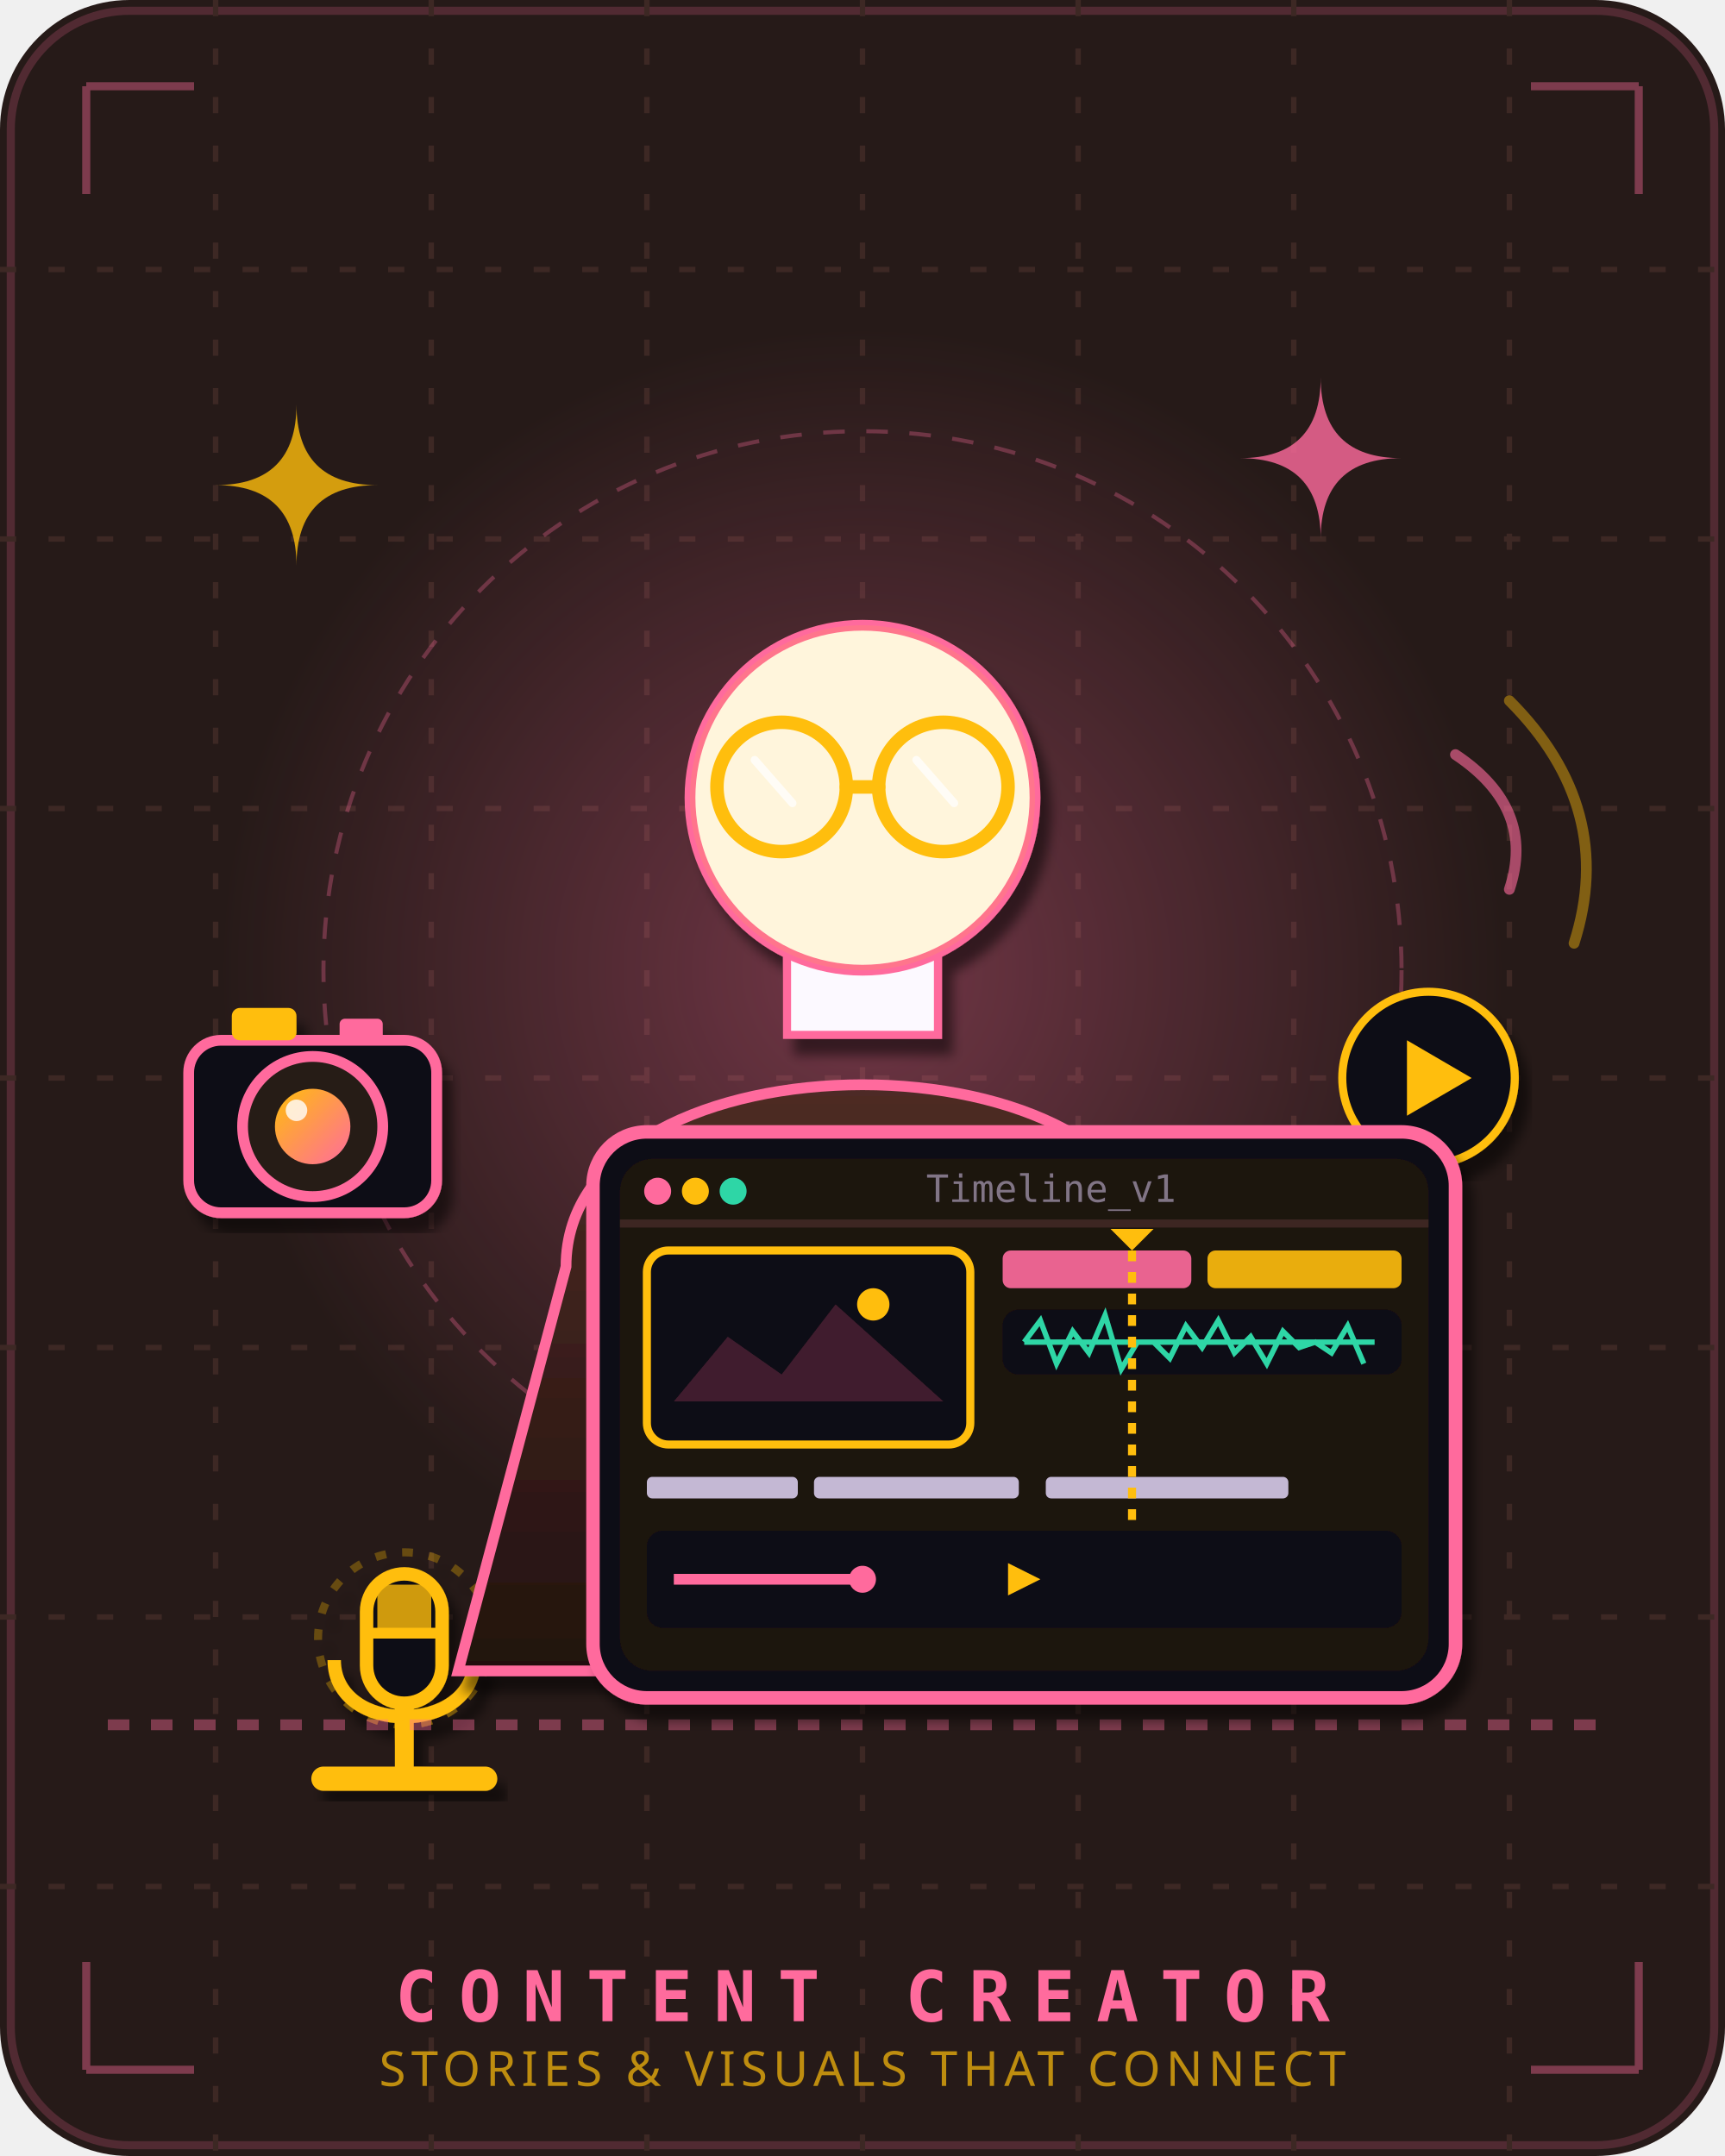
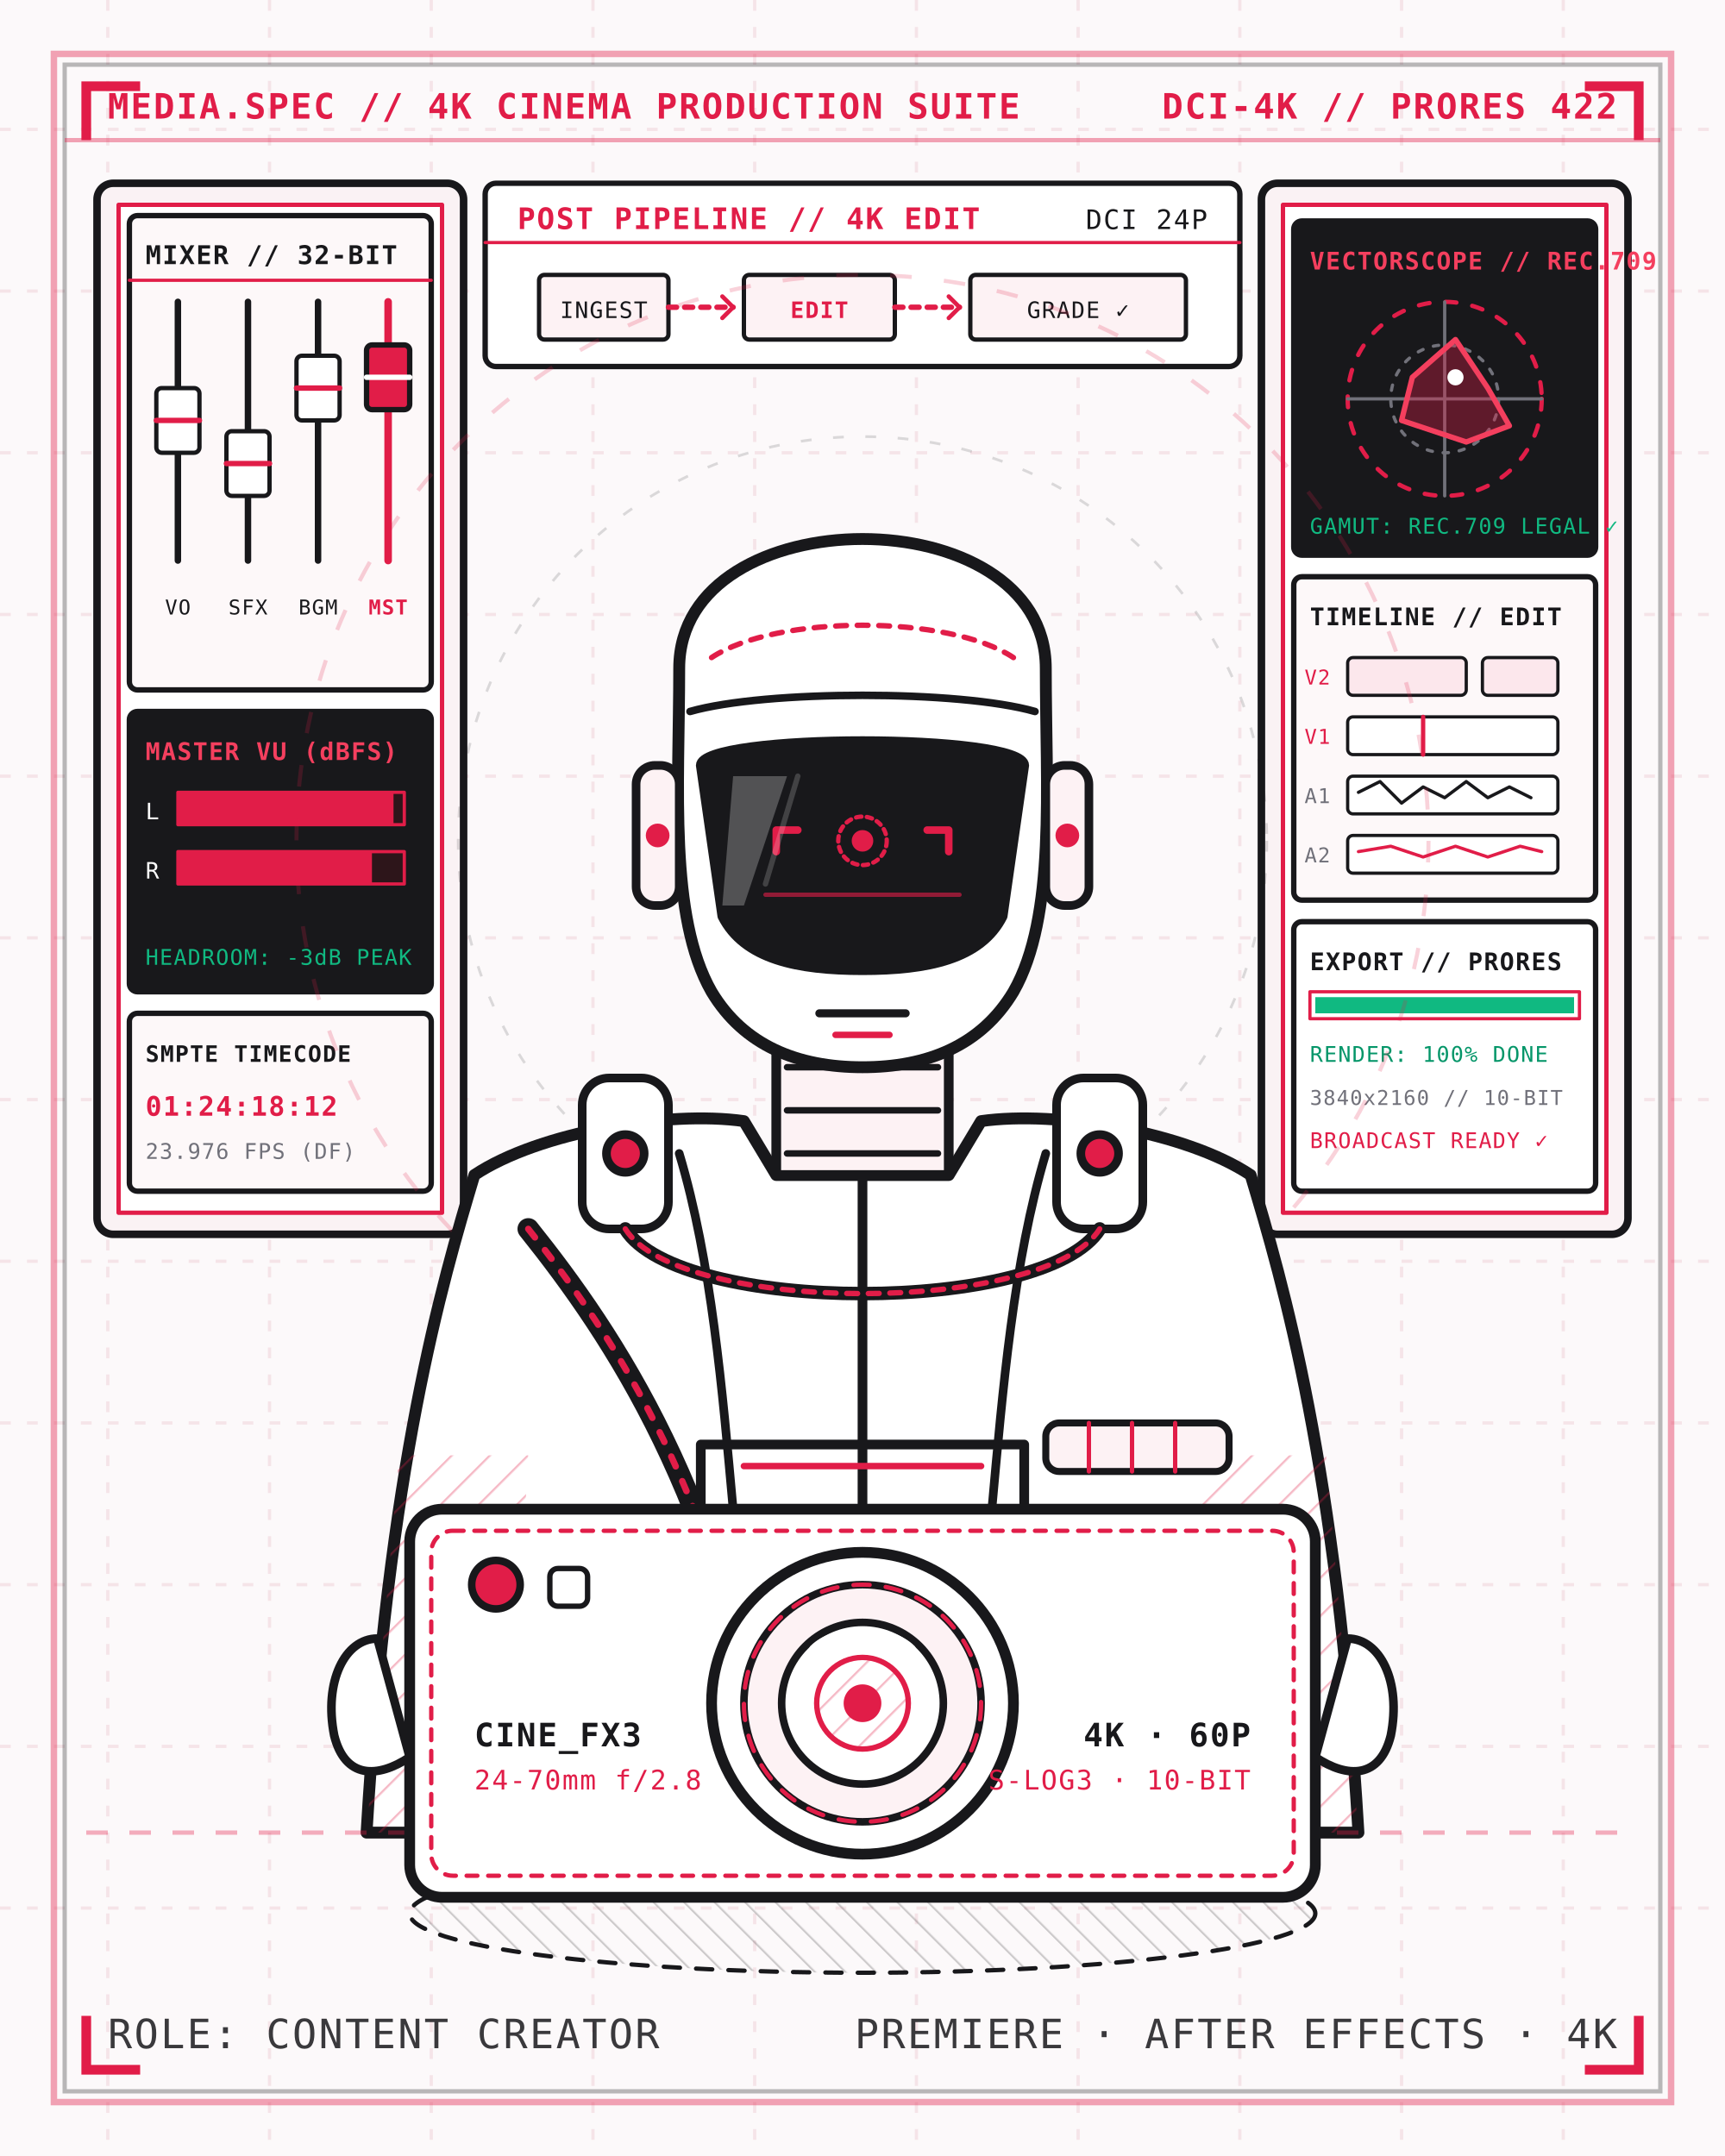
<svg xmlns="http://www.w3.org/2000/svg" viewBox="0 0 320 400" fill="none">
  <defs>
-     <radialGradient id="creator-glow" cx="50%" cy="50%" r="50%">
-       <stop offset="0%" stop-color="#ff6b9d" stop-opacity="0.35" />
-       <stop offset="100%" stop-color="#ff6b9d" stop-opacity="0" />
-     </radialGradient>
-     <linearGradient id="creator-shirt" x1="0%" y1="0%" x2="0%" y2="100%">
-       <stop offset="0%" stop-color="#4e2b25" />
-       <stop offset="100%" stop-color="#22110e" />
-     </linearGradient>
-     <linearGradient id="lens-grad" x1="0%" y1="0%" x2="100%" y2="100%">
-       <stop offset="0%" stop-color="#ffbe0b" />
-       <stop offset="100%" stop-color="#ff6b9d" />
-     </linearGradient>
-     <filter id="shadow" x="-10%" y="-10%" width="120%" height="120%">
-       <feDropShadow dx="2" dy="3" stdDeviation="1" flood-color="#000" flood-opacity="0.5" />
-     </filter>
+     <pattern id="audio-vent" width="4" height="4" patternUnits="userSpaceOnUse">
+       <circle cx="2" cy="2" r="0.8" fill="#e11d48" opacity="0.4" />
+     </pattern>
+     <pattern id="creator-hatch-dense" width="5" height="5" patternTransform="rotate(45 0 0)" patternUnits="userSpaceOnUse">
+       <line x1="0" y1="0" x2="0" y2="5" stroke="#e11d48" stroke-width="0.8" opacity="0.3" />
+     </pattern>
+     <pattern id="ink-hatch-creator-dense" width="4" height="4" patternTransform="rotate(-45 0 0)" patternUnits="userSpaceOnUse">
+       <line x1="0" y1="0" x2="0" y2="4" stroke="#18181b" stroke-width="0.75" opacity="0.2" />
+     </pattern>
+     <style>
+       .draw-line { stroke-linecap: round; stroke-linejoin: round; }
+       .tech-mono { font-family: ui-monospace, SFMono-Regular, Menlo, Monaco, Consolas, monospace; letter-spacing: 0.05em; }
+ 
+       /* === GROUNDED SENSE-MAKING HARDWARE AND STUDIO ANIMATIONS === */
+       @keyframes recDotBlink {
+         0%, 49% { opacity: 1; fill: #e11d48; }
+         50%, 100% { opacity: 0.2; fill: #71717a; }
+       }
+       @keyframes vuBounceL {
+         0% { transform: scaleX(0.7); }
+         25% { transform: scaleX(0.95); }
+         50% { transform: scaleX(0.45); }
+         75% { transform: scaleX(1); }
+         100% { transform: scaleX(0.7); }
+       }
+       @keyframes vuBounceR {
+         0% { transform: scaleX(0.65); }
+         30% { transform: scaleX(0.9); }
+         60% { transform: scaleX(0.35); }
+         85% { transform: scaleX(0.85); }
+         100% { transform: scaleX(0.65); }
+       }
+       @keyframes lensFlareRotate {
+         0%, 100% { transform: rotate(0deg); opacity: 0.4; }
+         50% { transform: rotate(45deg); opacity: 0.95; }
+       }
+       @keyframes visorGlowCreator {
+         0%, 100% { opacity: 0.8; }
+         50% { opacity: 1; }
+       }
+ 
+       .anim-rec-tally { animation: recDotBlink 1s infinite; }
+       .anim-vu-left { transform-origin: 0 0; animation: vuBounceL 0.75s ease-in-out infinite; }
+       .anim-vu-right { transform-origin: 0 0; animation: vuBounceR 0.65s ease-in-out infinite; }
+       .anim-lens-flare { transform-origin: 0 0; animation: lensFlareRotate 3.6s ease-in-out infinite; }
+       .anim-visor-creator { animation: visorGlowCreator 2.8s ease-in-out infinite; }
+     </style>
  </defs>
-   <rect width="320" height="400" rx="24" fill="#261a18" />
-   <rect x="2" y="2" width="316" height="396" rx="22" stroke="#ff6b9d" stroke-width="1.5" opacity="0.2" />
-   <g stroke="#3d2824" stroke-width="1" stroke-dasharray="3 6">
-     <line x1="40" y1="0" x2="40" y2="400" />
+   <rect width="320" height="400" fill="#fcf9fa" />
+   <g stroke="#f5e4e8" stroke-width="0.6" stroke-dasharray="2 3">
+     <line x1="20" y1="0" x2="20" y2="400" />
+     <line x1="50" y1="0" x2="50" y2="400" />
    <line x1="80" y1="0" x2="80" y2="400" />
-     <line x1="120" y1="0" x2="120" y2="400" />
-     <line x1="160" y1="0" x2="160" y2="400" />
+     <line x1="110" y1="0" x2="110" y2="400" />
+     <line x1="140" y1="0" x2="140" y2="400" />
+     <line x1="170" y1="0" x2="170" y2="400" />
    <line x1="200" y1="0" x2="200" y2="400" />
-     <line x1="240" y1="0" x2="240" y2="400" />
-     <line x1="280" y1="0" x2="280" y2="400" />
-     <line x1="0" y1="50" x2="320" y2="50" />
-     <line x1="0" y1="100" x2="320" y2="100" />
-     <line x1="0" y1="150" x2="320" y2="150" />
-     <line x1="0" y1="200" x2="320" y2="200" />
-     <line x1="0" y1="250" x2="320" y2="250" />
-     <line x1="0" y1="300" x2="320" y2="300" />
-     <line x1="0" y1="350" x2="320" y2="350" />
-   </g>
-   <g stroke="#ff6b9d" stroke-width="1.5" opacity="0.4">
-     <path d="M16 16 H36 M16 16 V36" />
-     <path d="M304 16 H284 M304 16 V36" />
-     <path d="M16 384 H36 M16 384 V364" />
-     <path d="M304 384 H284 M304 384 V364" />
-   </g>
-   <circle cx="160" cy="180" r="120" fill="url(#creator-glow)" />
-   <circle cx="160" cy="180" r="100" stroke="#ff6b9d" stroke-width="0.75" stroke-dasharray="4 4" opacity="0.3" />
-   <g transform="translate(55, 90)" fill="#ffbe0b" opacity="0.8">
-     <path d="M 0,-15 Q 0,0 -15,0 Q 0,0 0,15 Q 0,0 15,0 Q 0,0 0,-15 Z" />
-   </g>
-   <g transform="translate(245, 85)" fill="#ff6b9d" opacity="0.8">
-     <path d="M 0,-15 Q 0,0 -15,0 Q 0,0 0,15 Q 0,0 15,0 Q 0,0 0,-15 Z" />
-   </g>
-   <g stroke-linecap="round" fill="none" opacity="0.6">
-     <path d="M 270,140 Q 285,150 280,165" stroke="#ff6b9d" stroke-width="2" />
-     <path d="M 280,130 Q 300,150 292,175" stroke="#ffbe0b" stroke-width="2" opacity="0.7" />
-   </g>
-   <g transform="translate(265, 200)" filter="url(#shadow)">
-     <circle cx="0" cy="0" r="16" fill="#0f0b14" stroke="#ffbe0b" stroke-width="1.5" />
-     <polygon points="-4,-7 8,0 -4,7" fill="#ffbe0b" />
-   </g>
-   <g transform="translate(35, 185)" filter="url(#shadow)">
-     <rect x="0" y="8" width="46" height="32" rx="6" fill="#0f0b14" stroke="#ff6b9d" stroke-width="2" stroke-linejoin="round" />
-     <rect x="8" y="2" width="12" height="6" rx="1.5" fill="#ffbe0b" />
-     <rect x="28" y="4" width="8" height="4" rx="1" fill="#ff6b9d" />
-     <circle cx="23" cy="24" r="13" fill="#261a18" stroke="#ff6b9d" stroke-width="2" />
-     <circle cx="23" cy="24" r="7" fill="url(#lens-grad)" />
-     <circle cx="20" cy="21" r="2" fill="#fff" opacity="0.8" />
-   </g>
-   <g transform="translate(50, 290)" filter="url(#shadow)">
-     <path d="M 10,40 H 40" stroke="#ffbe0b" stroke-width="4.5" stroke-linecap="round" />
-     <line x1="25" y1="40" x2="25" y2="22" stroke="#ffbe0b" stroke-width="3.5" />
-     <path d="M 12,18 C 12,32 38,32 38,18" fill="none" stroke="#ffbe0b" stroke-width="2.5" />
-     <rect x="18" y="2" width="14" height="24" rx="7" fill="#0f0b14" stroke="#ffbe0b" stroke-width="2.5" />
-     <rect x="20" y="4" width="10" height="9" fill="#ffbe0b" opacity="0.8" />
-     <line x1="18" y1="13" x2="32" y2="13" stroke="#ffbe0b" stroke-width="2" />
-     <circle cx="25" cy="14" r="16" stroke="#ffbe0b" stroke-width="1.5" stroke-dasharray="2 3" opacity="0.3" fill="none" />
-   </g>
-   <g filter="url(#shadow)">
-     <path d="M 105,235 C 105,190 215,190 215,235 L 235,310 H 85 Z" fill="url(#creator-shirt)" stroke="#ff6b9d" stroke-width="2" />
-     <path d="M 125,215 Q 160,240 195,215" stroke="#ff6b9d" stroke-width="4" fill="none" stroke-linecap="round" />
-     <polygon points="122,255 125,258 122,261 119,258" fill="#ffbe0b" />
-     <rect x="146" y="172" width="28" height="20" fill="#fcf9ff" stroke="#ff6b9d" stroke-width="1.5" />
-     <circle cx="160" cy="148" r="32" fill="#fffdf8" stroke="#ff6b9d" stroke-width="2" />
-     <circle cx="160" cy="148" r="32" fill="#ffbe0b" opacity="0.12" />
-     <circle cx="145" cy="146" r="12" fill="none" stroke="#ffbe0b" stroke-width="2.5" />
-     <circle cx="175" cy="146" r="12" fill="none" stroke="#ffbe0b" stroke-width="2.5" />
-     <path d="M 157,146 H 163" stroke="#ffbe0b" stroke-width="2.5" stroke-linecap="round" />
-     <line x1="140" y1="141" x2="147" y2="149" stroke="#fff" stroke-width="1.5" opacity="0.75" stroke-linecap="round" />
-     <line x1="170" y1="141" x2="177" y2="149" stroke="#fff" stroke-width="1.5" opacity="0.75" stroke-linecap="round" />
-   </g>
-   <line x1="20" y1="320" x2="300" y2="320" stroke="#ff6b9d" stroke-width="2" stroke-dasharray="4 4" opacity="0.4" />
-   <g filter="url(#shadow)">
-     <rect x="110" y="210" width="160" height="105" rx="10" fill="#0f0b14" stroke="#ff6b9d" stroke-width="2.5" stroke-linejoin="round" />
-     <rect x="115" y="215" width="150" height="95" rx="6" fill="#1b1210" />
-     <line x1="115" y1="227" x2="265" y2="227" stroke="#3d2824" stroke-width="1.5" />
-     <circle cx="122" cy="221" r="2.5" fill="#ff6b9d" />
-     <circle cx="129" cy="221" r="2.5" fill="#ffbe0b" />
-     <circle cx="136" cy="221" r="2.5" fill="#2fd6a6" />
-     <text x="195" y="223" text-anchor="middle" fill="#c4b8d4" font-family="monospace" font-size="7" opacity="0.6">Timeline_v1</text>
-     <rect x="120" y="232" width="60" height="36" rx="4" fill="#0f0b14" stroke="#ffbe0b" stroke-width="1.5" />
-     <polygon points="125,260 135,248 145,255 155,242 175,260" fill="#ff6b9d" opacity="0.2" />
-     <circle cx="162" cy="242" r="3" fill="#ffbe0b" />
-     <rect x="186" y="232" width="35" height="7" rx="1.5" fill="#ff6b9d" opacity="0.9" />
-     <rect x="224" y="232" width="36" height="7" rx="1.5" fill="#ffbe0b" opacity="0.9" />
-     <rect x="186" y="243" width="74" height="12" rx="3" fill="#0f0b14" />
-     <path d="M 190,249 L 193,245 L 196,253 L 199,247 L 202,251 L 205,244 L 208,254 L 211,249 L 214,249 L 217,252 L 220,246 L 223,250 L 226,245 L 229,251 L 232,248 L 235,253 L 238,247 L 241,250 L 244,249 L 247,251 L 250,246 L 253,253 M 190,249 H 255" stroke="#2fd6a6" stroke-width="1" fill="none" />
-     <rect x="120" y="274" width="28" height="4" rx="1" fill="#c4b8d4" />
-     <rect x="151" y="274" width="38" height="4" rx="1" fill="#c4b8d4" />
-     <rect x="194" y="274" width="45" height="4" rx="1" fill="#c4b8d4" />
-     <line x1="210" y1="228" x2="210" y2="295" stroke="#ffbe0b" stroke-width="1.5" stroke-dasharray="2 2" />
-     <polygon points="206,228 214,228 210,232" fill="#ffbe0b" />
-     <rect x="120" y="284" width="140" height="18" rx="3" fill="#0f0b14" />
-     <polygon points="187,290 193,293 187,296" fill="#ffbe0b" />
-     <line x1="125" y1="293" x2="160" y2="293" stroke="#ff6b9d" stroke-width="2" />
-     <circle cx="160" cy="293" r="2.5" fill="#ff6b9d" />
-   </g>
-   <text x="160" y="375" text-anchor="middle" fill="#ff6b9d" font-family="monospace" font-size="13" font-weight="900" letter-spacing="4">CONTENT CREATOR</text>
-   <text x="160" y="387" text-anchor="middle" fill="#ffbe0b" font-family="sans-serif" font-size="9" opacity="0.7" letter-spacing="1">STORIES &amp; VISUALS THAT CONNECT</text>
+     <line x1="230" y1="0" x2="230" y2="400" />
+     <line x1="260" y1="0" x2="260" y2="400" />
+     <line x1="290" y1="0" x2="290" y2="400" />
+     <line x1="0" y1="24" x2="320" y2="24" />
+     <line x1="0" y1="54" x2="320" y2="54" />
+     <line x1="0" y1="84" x2="320" y2="84" />
+     <line x1="0" y1="114" x2="320" y2="114" />
+     <line x1="0" y1="144" x2="320" y2="144" />
+     <line x1="0" y1="174" x2="320" y2="174" />
+     <line x1="0" y1="204" x2="320" y2="204" />
+     <line x1="0" y1="234" x2="320" y2="234" />
+     <line x1="0" y1="264" x2="320" y2="264" />
+     <line x1="0" y1="294" x2="320" y2="294" />
+     <line x1="0" y1="324" x2="320" y2="324" />
+     <line x1="0" y1="354" x2="320" y2="354" />
+   </g>
+   <rect x="10" y="10" width="300" height="380" stroke="#e11d48" stroke-width="1.2" opacity="0.4" />
+   <rect x="12" y="12" width="296" height="376" stroke="#18181b" stroke-width="0.8" opacity="0.3" />
+   <g stroke="#e11d48" stroke-width="1.8" fill="none">
+     <path d="M 16,26 V 16 H 26" />
+     <path d="M 304,26 V 16 H 294" />
+     <path d="M 16,374 V 384 H 26" />
+     <path d="M 304,374 V 384 H 294" />
+   </g>
+   <g class="tech-mono" font-size="6.5" fill="#e11d48" font-weight="bold">
+     <text x="20" y="22">MEDIA.SPEC // 4K CINEMA PRODUCTION SUITE</text>
+     <text x="300" y="22" text-anchor="end">DCI-4K // PRORES 422</text>
+   </g>
+   <line x1="12" y1="26" x2="308" y2="26" stroke="#e11d48" stroke-width="0.8" opacity="0.4" />
+   <g transform="translate(18, 34)" class="draw-line">
+     <rect x="0" y="0" width="68" height="195" rx="3" stroke="#18181b" stroke-width="1.4" fill="#faf2f4" />
+     <rect x="4" y="4" width="60" height="187" stroke="#e11d48" stroke-width="0.8" fill="#ffffff" />
+     <rect x="6" y="6" width="56" height="88" rx="1.5" stroke="#18181b" stroke-width="1" fill="#fdf8f9" />
+     <text x="9" y="15" class="tech-mono" font-size="4.8" fill="#18181b" font-weight="bold">MIXER // 32-BIT</text>
+     <line x1="6" y1="18" x2="62" y2="18" stroke="#e11d48" stroke-width="0.6" />
+     <g transform="translate(9, 22)">
+       <line x1="6" y1="0" x2="6" y2="48" stroke="#18181b" stroke-width="1.2" />
+       <rect x="2" y="16" width="8" height="12" rx="1" stroke="#18181b" stroke-width="0.8" fill="#ffffff" />
+       <line x1="2" y1="22" x2="10" y2="22" stroke="#e11d48" stroke-width="1" />
+       <text x="6" y="58" text-anchor="middle" class="tech-mono" font-size="3.8" fill="#18181b">VO</text>
+       <line x1="19" y1="0" x2="19" y2="48" stroke="#18181b" stroke-width="1.2" />
+       <rect x="15" y="24" width="8" height="12" rx="1" stroke="#18181b" stroke-width="0.8" fill="#ffffff" />
+       <line x1="15" y1="30" x2="23" y2="30" stroke="#e11d48" stroke-width="1" />
+       <text x="19" y="58" text-anchor="middle" class="tech-mono" font-size="3.8" fill="#18181b">SFX</text>
+       <line x1="32" y1="0" x2="32" y2="48" stroke="#18181b" stroke-width="1.2" />
+       <rect x="28" y="10" width="8" height="12" rx="1" stroke="#18181b" stroke-width="0.8" fill="#ffffff" />
+       <line x1="28" y1="16" x2="36" y2="16" stroke="#e11d48" stroke-width="1" />
+       <text x="32" y="58" text-anchor="middle" class="tech-mono" font-size="3.8" fill="#18181b">BGM</text>
+       <line x1="45" y1="0" x2="45" y2="48" stroke="#e11d48" stroke-width="1.4" />
+       <rect x="41" y="8" width="8" height="12" rx="1" stroke="#18181b" stroke-width="1" fill="#e11d48" />
+       <line x1="41" y1="14" x2="49" y2="14" stroke="#ffffff" stroke-width="1" />
+       <text x="45" y="58" text-anchor="middle" class="tech-mono" font-size="3.8" fill="#e11d48" font-weight="bold">MST</text>
+     </g>
+     <rect x="6" y="98" width="56" height="52" rx="1.5" stroke="#18181b" stroke-width="1" fill="#18181b" />
+     <text x="9" y="107" class="tech-mono" font-size="4.5" fill="#f43f5e" font-weight="bold">MASTER VU (dBFS)</text>
+     <g transform="translate(9, 112)">
+       <text x="0" y="6" class="tech-mono" font-size="4.2" fill="#ffffff">L</text>
+       <rect x="6" y="1" width="42" height="6" stroke="#e11d48" stroke-width="0.6" fill="#2d151a" />
+       <g class="anim-vu-left">
+         <rect x="6" y="1" width="40" height="6" fill="#e11d48" />
+       </g>
+       <text x="0" y="17" class="tech-mono" font-size="4.2" fill="#ffffff">R</text>
+       <rect x="6" y="12" width="42" height="6" stroke="#e11d48" stroke-width="0.6" fill="#2d151a" />
+       <g class="anim-vu-right">
+         <rect x="6" y="12" width="36" height="6" fill="#e11d48" />
+       </g>
+     </g>
+     <text x="9" y="145" class="tech-mono" font-size="4" fill="#10b981">HEADROOM: -3dB PEAK</text>
+     <rect x="6" y="154" width="56" height="33" rx="1.5" stroke="#18181b" stroke-width="1" fill="#fdf8f9" />
+     <text x="9" y="163" class="tech-mono" font-size="4.2" fill="#18181b" font-weight="bold">SMPTE TIMECODE</text>
+     <text x="9" y="173" class="tech-mono" font-size="5" fill="#e11d48" font-weight="bold">01:24:18:12</text>
+     <text x="9" y="181" class="tech-mono" font-size="4" fill="#71717a">23.976 FPS (DF)</text>
+   </g>
+   <g transform="translate(234, 34)" class="draw-line">
+     <rect x="0" y="0" width="68" height="195" rx="3" stroke="#18181b" stroke-width="1.4" fill="#faf2f4" />
+     <rect x="4" y="4" width="60" height="187" stroke="#e11d48" stroke-width="0.8" fill="#ffffff" />
+     <rect x="6" y="7" width="56" height="62" rx="1.5" stroke="#18181b" stroke-width="1" fill="#18181b" />
+     <text x="9" y="16" class="tech-mono" font-size="4.5" fill="#f43f5e" font-weight="bold">VECTORSCOPE // REC.709</text>
+     <g transform="translate(34, 40)">
+       <circle cx="0" cy="0" r="18" stroke="#e11d48" stroke-width="0.8" stroke-dasharray="2 3" fill="none" />
+       <circle cx="0" cy="0" r="10" stroke="#71717a" stroke-width="0.6" stroke-dasharray="1 2" fill="none" />
+       <line x1="-18" y1="0" x2="18" y2="0" stroke="#71717a" stroke-width="0.6" />
+       <line x1="0" y1="-18" x2="0" y2="18" stroke="#71717a" stroke-width="0.6" />
+       <polygon points="-6,-4 2,-11 8,-2 12,5 4,8 -8,4" fill="#e11d48" fill-opacity="0.35" stroke="#f43f5e" stroke-width="1" />
+       <circle cx="2" cy="-4" r="1.5" fill="#ffffff" />
+     </g>
+     <text x="9" y="65" class="tech-mono" font-size="4" fill="#10b981">GAMUT: REC.709 LEGAL ✓</text>
+     <rect x="6" y="73" width="56" height="60" rx="1.5" stroke="#18181b" stroke-width="1" fill="#fdf8f9" />
+     <text x="9" y="82" class="tech-mono" font-size="4.5" fill="#18181b" font-weight="bold">TIMELINE // EDIT</text>
+     <g transform="translate(8, 86)">
+       <text x="0" y="7" class="tech-mono" font-size="3.8" fill="#e11d48">V2</text>
+       <rect x="8" y="2" width="22" height="7" rx="1" stroke="#18181b" stroke-width="0.6" fill="#fce7ec" />
+       <rect x="33" y="2" width="14" height="7" rx="1" stroke="#18181b" stroke-width="0.6" fill="#fce7ec" />
+       <text x="0" y="18" class="tech-mono" font-size="3.8" fill="#e11d48">V1</text>
+       <rect x="8" y="13" width="39" height="7" rx="1" stroke="#18181b" stroke-width="0.6" fill="#ffffff" />
+       <line x1="22" y1="13" x2="22" y2="20" stroke="#e11d48" stroke-width="0.8" />
+       <text x="0" y="29" class="tech-mono" font-size="3.8" fill="#71717a">A1</text>
+       <rect x="8" y="24" width="39" height="7" rx="1" stroke="#18181b" stroke-width="0.6" fill="#ffffff" />
+       <path d="M 10,27 L 14,25 L 18,29 L 22,26 L 26,28 L 30,25 L 34,28 L 38,26 L 42,28" stroke="#18181b" stroke-width="0.6" fill="none" />
+       <text x="0" y="40" class="tech-mono" font-size="3.8" fill="#71717a">A2</text>
+       <rect x="8" y="35" width="39" height="7" rx="1" stroke="#18181b" stroke-width="0.6" fill="#ffffff" />
+       <path d="M 10,38 L 16,37 L 22,39 L 28,37 L 34,39 L 40,37 L 44,38" stroke="#e11d48" stroke-width="0.6" fill="none" />
+     </g>
+     <rect x="6" y="137" width="56" height="50" rx="1.5" stroke="#18181b" stroke-width="1" fill="#ffffff" />
+     <text x="9" y="146" class="tech-mono" font-size="4.5" fill="#18181b" font-weight="bold">EXPORT // PRORES</text>
+     <rect x="9" y="150" width="50" height="5" stroke="#e11d48" stroke-width="0.6" fill="#ffffff" />
+     <rect x="10" y="151" width="48" height="3" fill="#10b981" />
+     <text x="9" y="163" class="tech-mono" font-size="4" fill="#059669">RENDER: 100% DONE</text>
+     <text x="9" y="171" class="tech-mono" font-size="3.8" fill="#71717a">3840x2160 // 10-BIT</text>
+     <text x="9" y="179" class="tech-mono" font-size="4" fill="#e11d48">BROADCAST READY ✓</text>
+   </g>
+   <g transform="translate(90, 34)" class="draw-line">
+     <rect x="0" y="0" width="140" height="34" rx="2" stroke="#18181b" stroke-width="1" fill="#ffffff" />
+     <line x1="0" y1="11" x2="140" y2="11" stroke="#e11d48" stroke-width="0.6" />
+     <text x="6" y="8.5" class="tech-mono" font-size="5.5" fill="#e11d48" font-weight="bold">POST PIPELINE // 4K EDIT</text>
+     <text x="134" y="8.5" text-anchor="end" class="tech-mono" font-size="5" fill="#18181b">DCI 24P</text>
+     <g transform="translate(10, 15)">
+       <rect x="0" y="2" width="24" height="12" rx="1" stroke="#18181b" stroke-width="0.8" fill="#fdf2f4" />
+       <text x="12" y="10" text-anchor="middle" class="tech-mono" font-size="4.2" fill="#18181b">INGEST</text>
+       <path d="M 24,8 H 36" stroke="#e11d48" stroke-width="1" stroke-dasharray="1.5 1.5" />
+       <path d="M 34,6 L 36,8 L 34,10" stroke="#e11d48" stroke-width="0.8" />
+       <rect x="38" y="2" width="28" height="12" rx="1" stroke="#18181b" stroke-width="0.8" fill="#fdf2f4" />
+       <text x="52" y="10" text-anchor="middle" class="tech-mono" font-size="4.2" fill="#e11d48" font-weight="bold">EDIT</text>
+       <path d="M 66,8 H 78" stroke="#e11d48" stroke-width="1" stroke-dasharray="1.5 1.5" />
+       <path d="M 76,6 L 78,8 L 76,10" stroke="#e11d48" stroke-width="0.8" />
+       <rect x="80" y="2" width="40" height="12" rx="1" stroke="#18181b" stroke-width="0.8" fill="#fdf2f4" />
+       <text x="100" y="10" text-anchor="middle" class="tech-mono" font-size="4.2" fill="#18181b">GRADE ✓</text>
+     </g>
+   </g>
+   <circle cx="160" cy="156" r="105" stroke="#e11d48" stroke-width="0.75" stroke-dasharray="4 6" opacity="0.2" />
+   <circle cx="160" cy="156" r="75" stroke="#18181b" stroke-width="0.5" stroke-dasharray="2 4" opacity="0.15" />
+   <g class="draw-line">
+     <ellipse cx="160" cy="355" rx="84" ry="11" fill="url(#ink-hatch-creator-dense)" />
+     <ellipse cx="160" cy="355" rx="84" ry="11" stroke="#18181b" stroke-width="0.8" stroke-dasharray="3 3" />
+     <path d="M 88,218 C 82,238 72,272 68,340 L 252,340 C 248,272 238,238 232,218 C 220,210 196,206 182,208 L 176,218 L 144,218 L 138,208 C 124,206 100,210 88,218 Z" stroke="#18181b" stroke-width="2.2" fill="#ffffff" />
+     <path d="M 74,270 L 98,270 L 94,340 L 68,340 Z" fill="url(#creator-hatch-dense)" />
+     <path d="M 246,270 L 222,270 L 226,340 L 252,340 Z" fill="url(#creator-hatch-dense)" />
+     <path d="M 126,214 C 132,234 134,258 136,280" stroke="#18181b" stroke-width="1.6" />
+     <path d="M 194,214 C 188,234 186,258 184,280" stroke="#18181b" stroke-width="1.6" />
+     <line x1="160" y1="218" x2="160" y2="290" stroke="#18181b" stroke-width="1.8" />
+     <path d="M 98,228 C 114,248 134,278 142,330" stroke="#18181b" stroke-width="4" fill="none" />
+     <path d="M 98,228 C 114,248 134,278 142,330" stroke="#e11d48" stroke-width="1.2" stroke-dasharray="2 3" fill="none" />
+     <g stroke="#18181b" stroke-width="1.6">
+       <rect x="108" y="200" width="16" height="28" rx="5" fill="#ffffff" />
+       <circle cx="116" cy="214" r="3.5" fill="#e11d48" />
+       <rect x="196" y="200" width="16" height="28" rx="5" fill="#ffffff" />
+       <circle cx="204" cy="214" r="3.5" fill="#e11d48" />
+       <path d="M 116,228 C 126,244 194,244 204,228" stroke="#18181b" stroke-width="2.5" fill="none" />
+       <path d="M 116,228 C 126,244 194,244 204,228" stroke="#e11d48" stroke-width="1" stroke-dasharray="2 2" fill="none" />
+     </g>
+     <path d="M 144,182 L 144,218 H 176 L 176,182 Z" stroke="#18181b" stroke-width="1.8" fill="#fdf2f4" />
+     <line x1="146" y1="190" x2="174" y2="190" stroke="#18181b" stroke-width="1.2" />
+     <line x1="146" y1="198" x2="174" y2="198" stroke="#18181b" stroke-width="1.2" />
+     <line x1="146" y1="206" x2="174" y2="206" stroke="#18181b" stroke-width="1.2" />
+     <line x1="146" y1="214" x2="174" y2="214" stroke="#18181b" stroke-width="1.2" />
+     <path d="M 126,124 C 126,92 194,92 194,124 C 194,146 196,170 188,184 C 182,194 172,198 160,198 C 148,198 138,194 132,184 C 124,170 126,146 126,124 Z" stroke="#18181b" stroke-width="2.2" fill="#ffffff" />
+     <rect x="118" y="142" width="8" height="26" rx="3.5" stroke="#18181b" stroke-width="1.6" fill="#fdf2f4" />
+     <circle cx="122" cy="155" r="2.2" fill="#e11d48" />
+     <rect x="194" y="142" width="8" height="26" rx="3.5" stroke="#18181b" stroke-width="1.6" fill="#fdf2f4" />
+     <circle cx="198" cy="155" r="2.2" fill="#e11d48" />
+     <path d="M 128,132 C 142,128 178,128 192,132" stroke="#18181b" stroke-width="1.4" fill="none" />
+     <path d="M 132,122 C 144,114 176,114 188,122" stroke="#e11d48" stroke-width="1" stroke-dasharray="2 2" fill="none" />
+     <path d="M 130,142 C 130,136 190,136 190,142 L 186,170 C 182,178 172,180 160,180 C 148,180 138,178 134,170 Z" stroke="#18181b" stroke-width="1.8" fill="#18181b" />
+     <g class="anim-visor-creator">
+       <path d="M 148,154 H 144 V 158" stroke="#e11d48" stroke-width="1.4" fill="none" />
+       <path d="M 172,154 H 176 V 158" stroke="#e11d48" stroke-width="1.4" fill="none" />
+       <circle cx="160" cy="156" r="2" fill="#e11d48" />
+       <circle cx="160" cy="156" r="4.5" stroke="#e11d48" stroke-width="0.8" stroke-dasharray="1 1" fill="none" />
+       <line x1="142" y1="166" x2="178" y2="166" stroke="#e11d48" stroke-width="0.8" opacity="0.6" />
+     </g>
+     <path d="M 136,144 L 146,144 L 138,168 L 134,168 Z" fill="#ffffff" opacity="0.25" />
+     <line x1="148" y1="144" x2="142" y2="164" stroke="#ffffff" stroke-width="1" opacity="0.18" />
+     <line x1="152" y1="188" x2="168" y2="188" stroke="#18181b" stroke-width="1.5" stroke-linecap="round" />
+     <line x1="155" y1="192" x2="165" y2="192" stroke="#e11d48" stroke-width="1.2" stroke-linecap="round" />
+   </g>
+   <line x1="16" y1="340" x2="304" y2="340" stroke="#e11d48" stroke-width="0.8" stroke-dasharray="4 4" opacity="0.35" />
+   <g class="draw-line" transform="translate(64, 264)">
+     <rect x="12" y="16" width="168" height="72" rx="6" stroke="#18181b" stroke-width="2" fill="#ffffff" />
+     <rect x="16" y="20" width="160" height="64" rx="4" stroke="#e11d48" stroke-width="0.8" stroke-dasharray="2 2" fill="none" />
+     <path d="M 66,16 V 4 H 126 V 16" stroke="#18181b" stroke-width="1.8" fill="none" />
+     <line x1="74" y1="8" x2="118" y2="8" stroke="#e11d48" stroke-width="1.2" />
+     <rect x="130" y="0" width="34" height="9" rx="2.5" stroke="#18181b" stroke-width="1.3" fill="#fdf2f4" />
+     <line x1="138" y1="0" x2="138" y2="9" stroke="#e11d48" stroke-width="0.8" />
+     <line x1="146" y1="0" x2="146" y2="9" stroke="#e11d48" stroke-width="0.8" />
+     <line x1="154" y1="0" x2="154" y2="9" stroke="#e11d48" stroke-width="0.8" />
+     <g transform="translate(96, 52)">
+       <circle cx="0" cy="0" r="28" stroke="#18181b" stroke-width="2" fill="#ffffff" />
+       <circle cx="0" cy="0" r="22" stroke="#18181b" stroke-width="1.4" fill="#fdf2f4" />
+       <circle cx="0" cy="0" r="22" stroke="#e11d48" stroke-width="0.8" stroke-dasharray="3 3" />
+       <circle cx="0" cy="0" r="15" stroke="#18181b" stroke-width="1.4" fill="#ffffff" />
+       <circle cx="0" cy="0" r="8.5" stroke="#e11d48" stroke-width="1" fill="url(#creator-hatch-dense)" />
+       <circle cx="0" cy="0" r="3.5" fill="#e11d48" />
+       <g class="anim-lens-flare">
+         <path d="M -9,-10 C -5,-14 5,-14 9,-10" stroke="#ffffff" stroke-width="1.8" fill="none" />
+       </g>
+     </g>
+     <circle cx="28" cy="30" r="4.5" stroke="#18181b" stroke-width="1.4" fill="#e11d48" class="anim-rec-tally" />
+     <rect x="38" y="27" width="7" height="7" rx="1.5" stroke="#18181b" stroke-width="1" fill="#ffffff" />
+     <text x="24" y="60" class="tech-mono" font-size="6" fill="#18181b" font-weight="bold">CINE_FX3</text>
+     <text x="24" y="68" class="tech-mono" font-size="5" fill="#e11d48">24-70mm f/2.8</text>
+     <text x="168" y="60" text-anchor="end" class="tech-mono" font-size="6" fill="#18181b" font-weight="bold">4K · 60P</text>
+     <text x="168" y="68" text-anchor="end" class="tech-mono" font-size="5" fill="#e11d48">S-LOG3 · 10-BIT</text>
+     <path d="M 6,40 C 0,40 -4,48 -2,58 C 0,66 6,66 12,62 Z" stroke="#18181b" stroke-width="1.6" fill="#ffffff" />
+     <path d="M 186,40 C 192,40 196,48 194,58 C 192,66 186,66 180,62 Z" stroke="#18181b" stroke-width="1.6" fill="#ffffff" />
+   </g>
+   <g class="tech-mono" font-size="7.5" fill="#18181b" opacity="0.85" transform="translate(20, 380)">
+     <text x="0" y="0">ROLE: CONTENT CREATOR</text>
+     <text x="280" y="0" text-anchor="end">PREMIERE · AFTER EFFECTS · 4K</text>
+   </g>
</svg>
